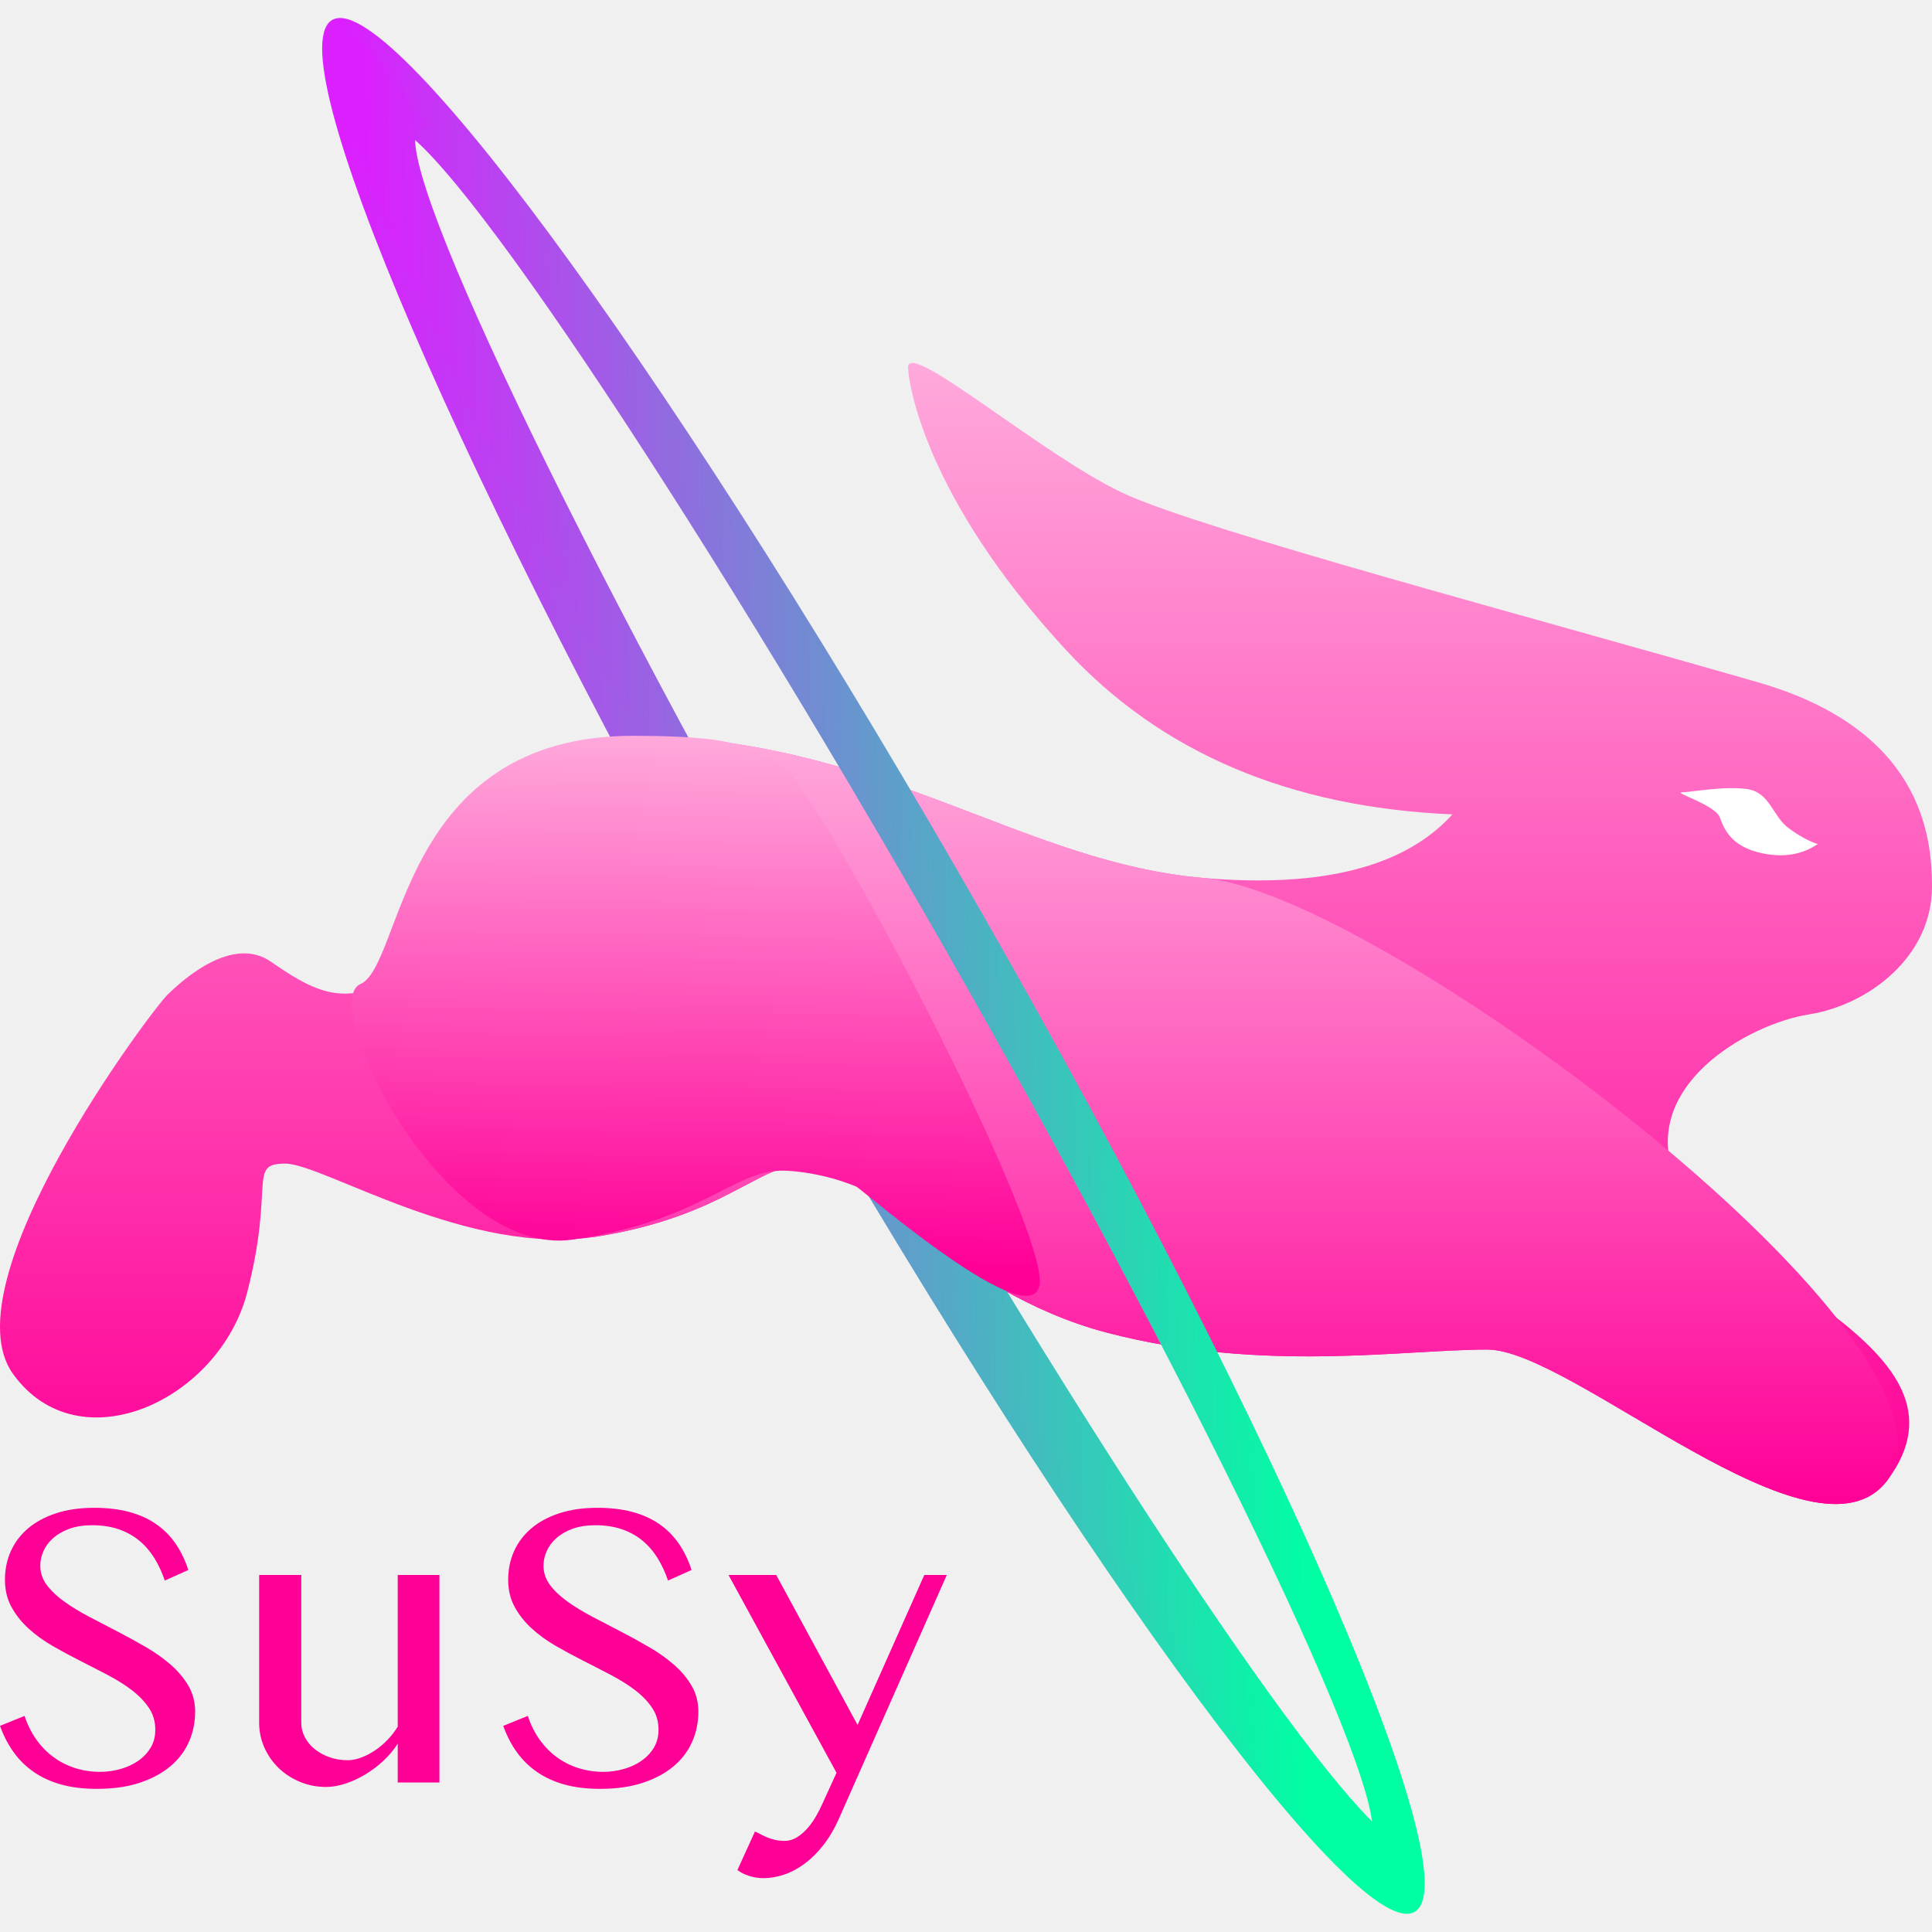
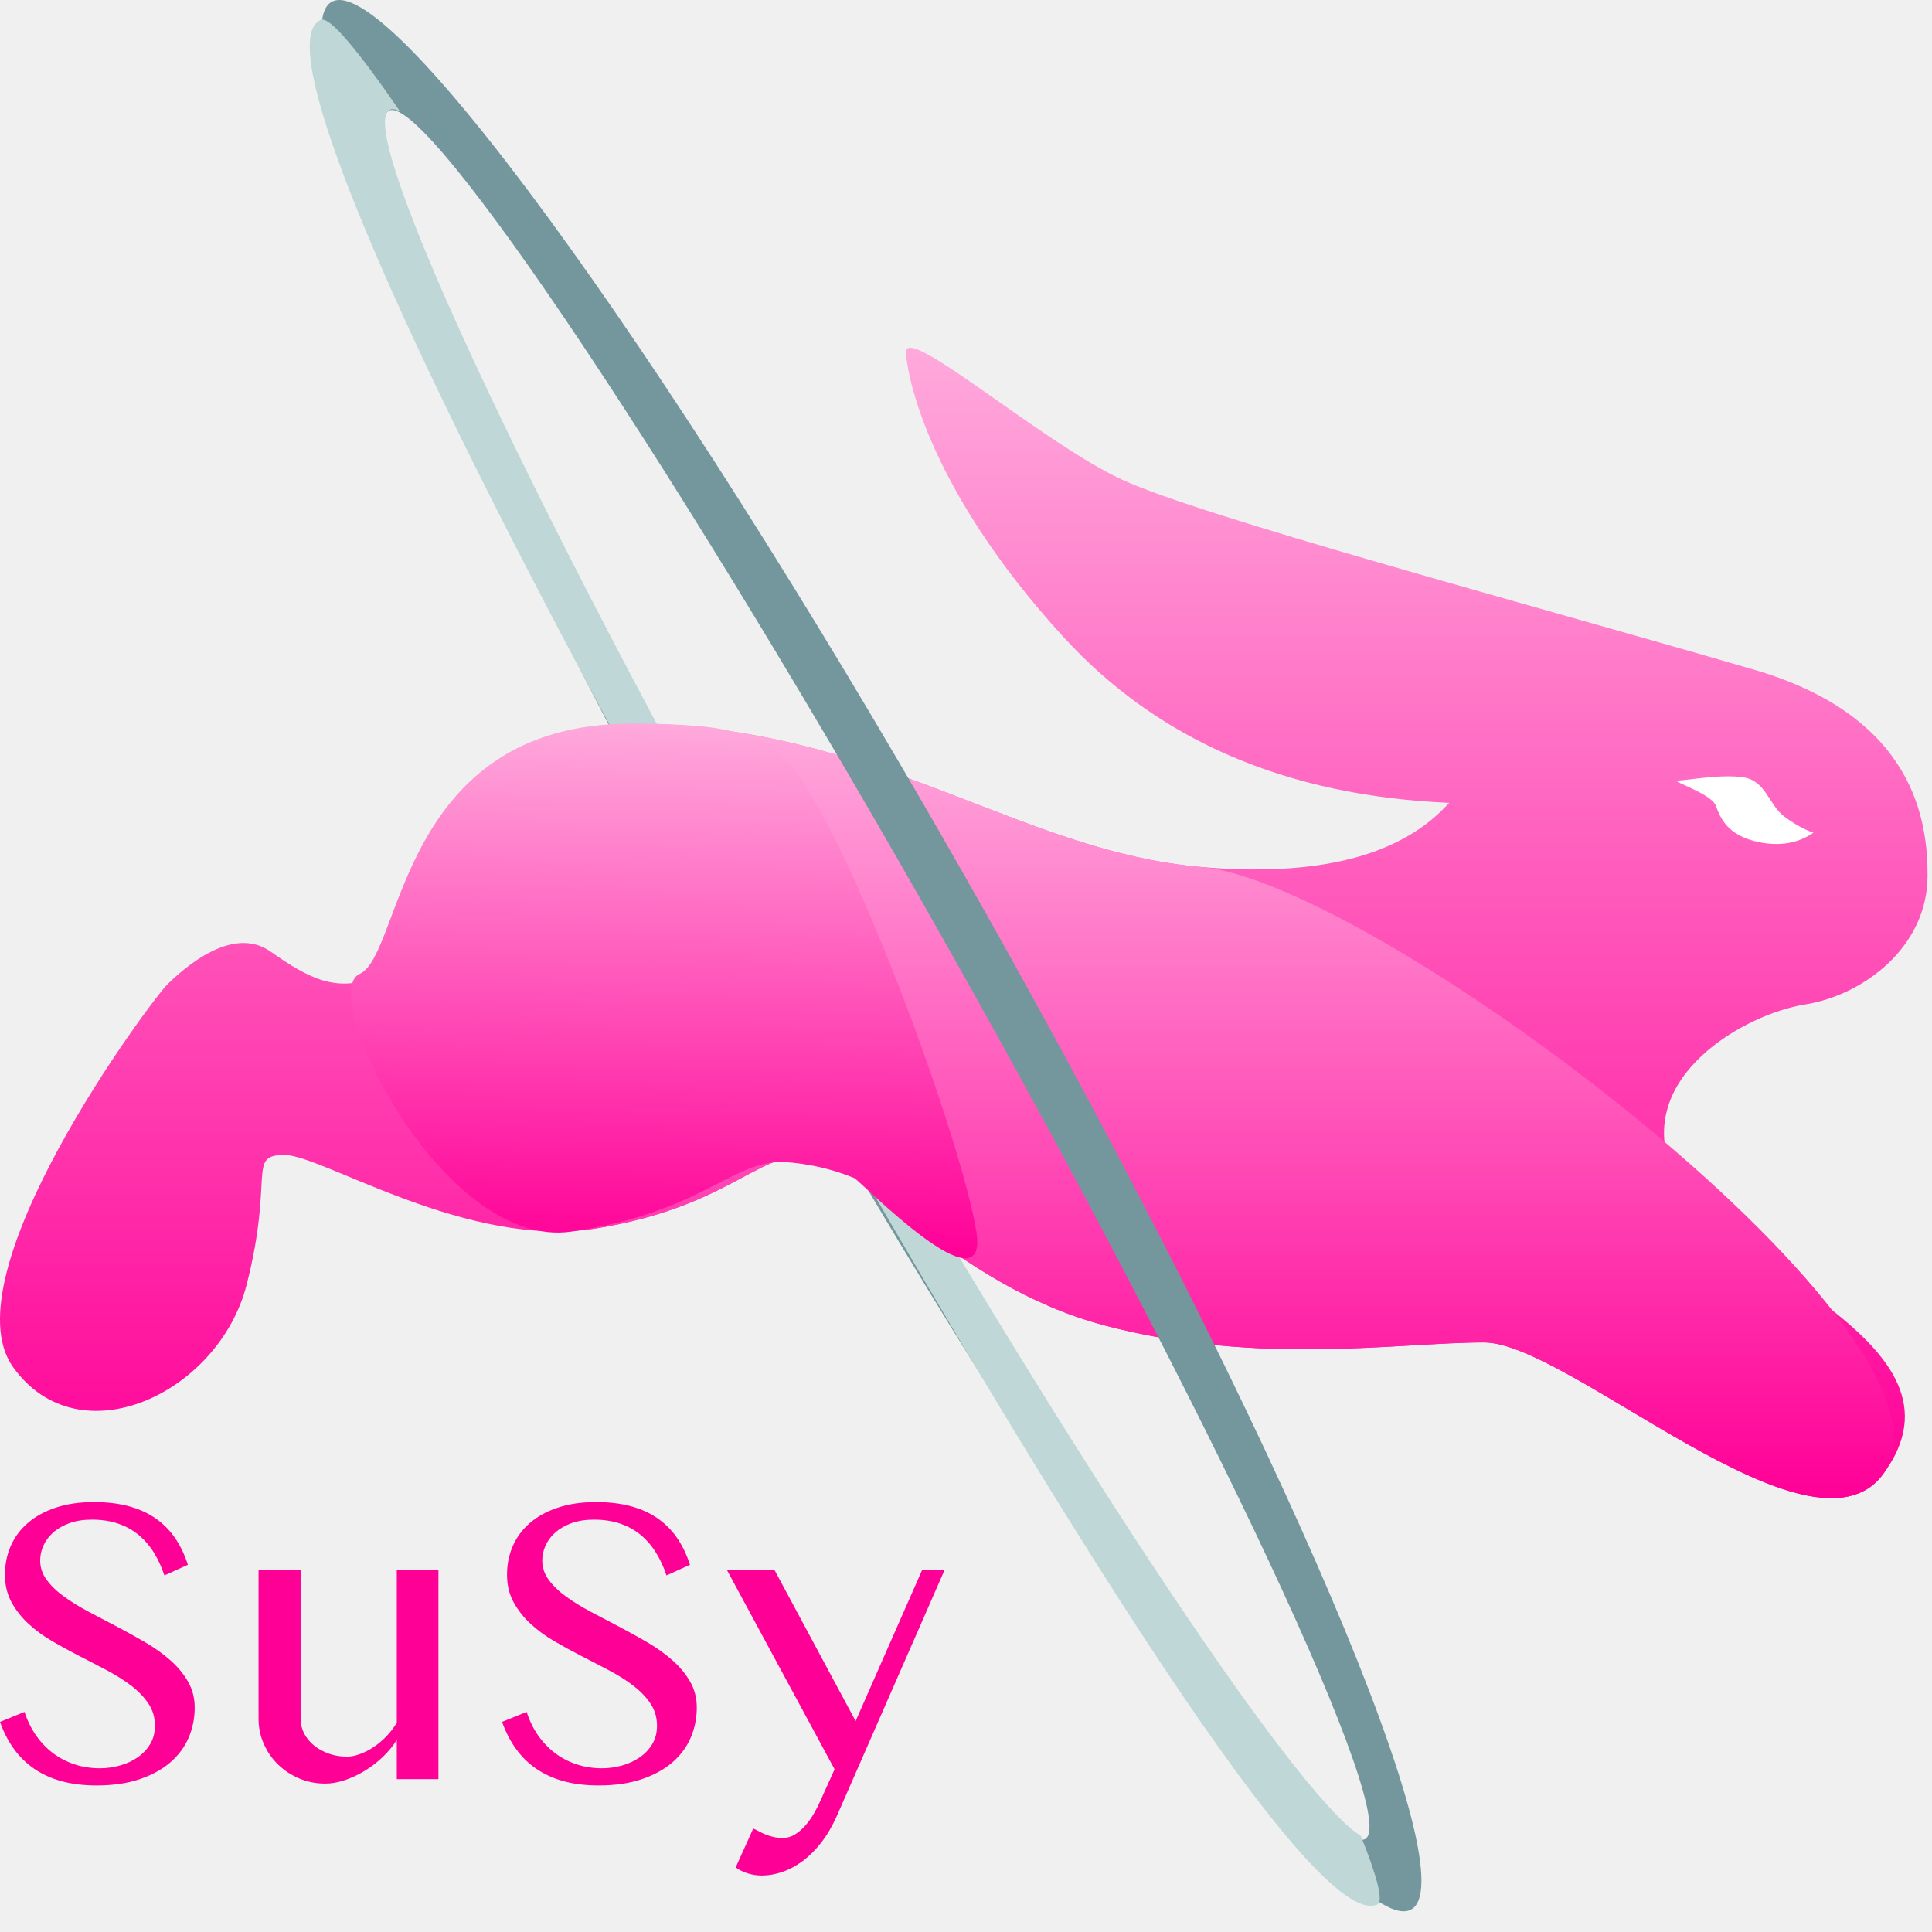
- <svg xmlns="http://www.w3.org/2000/svg" width="66" height="66" viewBox="0 0 66 66" fill="none">
-   <path fill-rule="evenodd" clip-rule="evenodd" d="M49.618 27.82C44.055 27.583 39.652 25.709 36.409 22.197C31.545 16.929 31.022 13.011 31.022 12.547C31.022 11.585 35.685 15.614 38.405 16.863C41.125 18.112 52.019 20.994 60.049 23.306C65.602 24.904 66 28.493 66 30.285C66 32.692 63.823 34.336 61.788 34.655C59.753 34.973 55.912 37.108 57.253 40.317C58.595 43.525 67.89 46.031 64.472 50.572C62.008 53.847 53.716 46.103 50.81 46.103C47.903 46.103 43.104 46.906 37.824 45.528C32.544 44.149 29.328 39.751 27.604 39.751C25.879 39.751 24.822 41.523 20.419 42.238C16.016 42.954 11.04 39.751 9.745 39.751C8.45 39.751 9.394 40.457 8.447 44.141C7.5 47.824 2.703 50.067 0.447 46.939C-1.808 43.81 5.17 34.517 5.726 33.977C6.281 33.437 7.949 31.946 9.262 32.857C10.576 33.769 11.559 34.314 13.021 33.648C14.483 32.982 14.483 24.784 22.47 25.148C30.457 25.512 35.071 29.477 41.125 29.994C45.162 30.338 47.993 29.613 49.618 27.82Z" fill="url(#logo0_linear)" />
-   <path fill-rule="evenodd" clip-rule="evenodd" d="M64.472 50.573C62.008 53.848 53.716 46.103 50.81 46.103C47.903 46.103 43.104 46.906 37.824 45.528C32.544 44.15 29.328 39.752 27.604 39.752C25.879 39.752 24.822 41.523 20.419 42.239C16.016 42.955 11.559 34.315 13.021 33.649C14.483 32.982 14.483 24.785 22.47 25.148C30.457 25.512 35.071 29.477 41.125 29.994C47.18 30.511 67.89 46.031 64.472 50.573Z" fill="url(#logo1_linear)" />
-   <path fill-rule="evenodd" clip-rule="evenodd" d="M62.094 28.834C61.794 28.737 61.463 28.556 61.101 28.291C60.558 27.893 60.468 27.073 59.691 26.957C58.915 26.841 57.739 27.067 57.447 27.067C57.155 27.067 58.596 27.506 58.749 27.917C58.902 28.327 59.138 28.932 60.22 29.153C60.942 29.3 61.567 29.194 62.094 28.834Z" fill="white" />
-   <path fill-rule="evenodd" clip-rule="evenodd" d="M11.402 0.655C13.514 -0.226 23.481 13.538 33.663 31.399C43.844 49.26 50.386 64.455 48.273 65.338C46.16 66.219 36.194 52.455 26.012 34.594C15.831 16.733 9.289 1.538 11.402 0.655ZM13.33 4.359C12.009 4.91 18.619 18.83 27.635 34.647C36.652 50.464 45.402 63.49 46.723 62.938C48.043 62.387 41.433 48.467 32.417 32.65C23.401 16.833 14.65 3.807 13.33 4.359Z" fill="url(#logo2_linear)" />
-   <path fill-rule="evenodd" clip-rule="evenodd" d="M11.988 1.287C12.287 1.163 13.257 2.315 14.698 4.39C14.552 4.316 14.436 4.296 14.351 4.331C13.018 4.883 19.685 18.808 28.779 34.631C37.171 49.23 45.334 61.452 47.593 62.821C48.166 64.226 48.382 65.056 48.152 65.151C46.02 66.034 37.412 52.445 27.142 34.578C16.872 16.71 9.856 2.17 11.988 1.287Z" fill="url(#logo3_linear)" />
-   <path fill-rule="evenodd" clip-rule="evenodd" d="M26.781 39.991C25.058 39.959 23.973 41.712 19.561 42.347C15.15 42.983 10.84 34.257 12.312 33.617C13.784 32.977 13.633 25.136 21.628 25.136C22.737 25.136 23.584 25.176 24.284 25.257C24.702 25.306 26.427 25.558 27.27 26.769C29.605 30.121 35.057 40.718 35.5 43.5C35.943 46.282 29.439 40.614 29.251 40.536C28.146 40.078 27.103 39.996 26.781 39.991Z" fill="url(#logo4_linear)" />
-   <path fill-rule="evenodd" clip-rule="evenodd" d="M4.769 60.903C4.35 61.041 3.863 61.11 3.308 61.11C2.857 61.11 2.455 61.062 2.102 60.965C1.749 60.868 1.438 60.727 1.167 60.543C0.897 60.358 0.665 60.133 0.473 59.868C0.28 59.602 0.122 59.299 0 58.958L0.839 58.618C0.938 58.918 1.071 59.186 1.238 59.421C1.405 59.657 1.599 59.856 1.82 60.02C2.041 60.184 2.287 60.31 2.557 60.397C2.828 60.485 3.116 60.529 3.421 60.529C3.652 60.529 3.88 60.498 4.106 60.435C4.331 60.373 4.534 60.281 4.712 60.159C4.891 60.036 5.034 59.886 5.143 59.709C5.251 59.531 5.305 59.324 5.305 59.089C5.305 58.807 5.231 58.557 5.083 58.338C4.934 58.119 4.74 57.918 4.501 57.736C4.261 57.553 3.987 57.382 3.679 57.22C3.371 57.058 3.057 56.897 2.737 56.735C2.417 56.574 2.103 56.404 1.795 56.227C1.487 56.049 1.213 55.85 0.973 55.631C0.734 55.412 0.54 55.167 0.392 54.897C0.243 54.627 0.169 54.317 0.169 53.966C0.169 53.616 0.236 53.29 0.37 52.99C0.504 52.69 0.701 52.431 0.959 52.211C1.218 51.992 1.537 51.82 1.915 51.696C2.294 51.571 2.728 51.509 3.217 51.509C3.659 51.509 4.054 51.555 4.402 51.647C4.75 51.739 5.056 51.876 5.319 52.056C5.582 52.236 5.806 52.457 5.989 52.72C6.172 52.983 6.321 53.288 6.433 53.634L5.629 53.994C5.535 53.712 5.415 53.455 5.27 53.222C5.124 52.989 4.95 52.789 4.748 52.623C4.545 52.457 4.311 52.329 4.046 52.239C3.78 52.149 3.48 52.104 3.146 52.104C2.85 52.104 2.591 52.145 2.37 52.225C2.149 52.306 1.965 52.412 1.816 52.544C1.668 52.675 1.558 52.823 1.485 52.987C1.412 53.151 1.376 53.318 1.376 53.489C1.376 53.729 1.451 53.949 1.601 54.15C1.752 54.35 1.952 54.54 2.201 54.717C2.45 54.895 2.734 55.067 3.051 55.233C3.368 55.399 3.692 55.568 4.021 55.739C4.35 55.909 4.673 56.087 4.991 56.272C5.308 56.456 5.592 56.658 5.841 56.877C6.09 57.096 6.29 57.337 6.441 57.597C6.591 57.858 6.666 58.15 6.666 58.473C6.666 58.837 6.596 59.18 6.455 59.501C6.314 59.822 6.102 60.101 5.82 60.339C5.538 60.576 5.187 60.764 4.769 60.903ZM11.809 60.928C11.574 61.006 11.351 61.045 11.139 61.045C10.824 61.045 10.527 60.988 10.25 60.872C9.973 60.757 9.73 60.6 9.523 60.402C9.316 60.203 9.153 59.97 9.033 59.703C8.913 59.435 8.853 59.151 8.853 58.851V53.804H10.292V58.851C10.292 59.026 10.334 59.193 10.416 59.349C10.498 59.506 10.612 59.642 10.758 59.758C10.904 59.873 11.072 59.964 11.262 60.031C11.453 60.098 11.659 60.132 11.88 60.132C12.021 60.132 12.172 60.102 12.335 60.042C12.497 59.982 12.655 59.9 12.811 59.796C12.966 59.692 13.111 59.57 13.245 59.429C13.379 59.288 13.493 59.139 13.587 58.983V53.804H15.012V60.893H13.587V59.564C13.46 59.767 13.301 59.959 13.111 60.139C12.92 60.319 12.714 60.475 12.493 60.609C12.272 60.743 12.044 60.849 11.809 60.928ZM20.5 61.11C21.055 61.11 21.541 61.041 21.96 60.903C22.378 60.764 22.729 60.576 23.011 60.339C23.293 60.101 23.505 59.822 23.646 59.501C23.787 59.18 23.857 58.837 23.857 58.473C23.857 58.15 23.782 57.858 23.632 57.597C23.481 57.337 23.281 57.096 23.032 56.877C22.783 56.658 22.499 56.456 22.182 56.272C21.865 56.087 21.541 55.909 21.212 55.739C20.883 55.568 20.559 55.399 20.242 55.233C19.925 55.067 19.641 54.895 19.392 54.717C19.143 54.54 18.943 54.35 18.792 54.15C18.642 53.949 18.567 53.729 18.567 53.489C18.567 53.318 18.603 53.151 18.676 52.987C18.749 52.823 18.86 52.675 19.008 52.544C19.156 52.412 19.34 52.306 19.561 52.225C19.782 52.145 20.041 52.104 20.337 52.104C20.671 52.104 20.971 52.149 21.237 52.239C21.502 52.329 21.736 52.457 21.939 52.623C22.141 52.789 22.315 52.989 22.461 53.222C22.606 53.455 22.726 53.712 22.82 53.994L23.625 53.634C23.512 53.288 23.364 52.983 23.18 52.72C22.997 52.457 22.773 52.236 22.51 52.056C22.247 51.876 21.941 51.739 21.593 51.647C21.245 51.555 20.85 51.509 20.408 51.509C19.919 51.509 19.485 51.571 19.106 51.696C18.728 51.82 18.409 51.992 18.151 52.211C17.892 52.431 17.695 52.69 17.561 52.99C17.427 53.29 17.36 53.616 17.36 53.966C17.36 54.317 17.434 54.627 17.583 54.897C17.731 55.167 17.925 55.412 18.165 55.631C18.404 55.85 18.678 56.049 18.986 56.227C19.294 56.404 19.608 56.574 19.928 56.735C20.248 56.897 20.562 57.058 20.87 57.22C21.178 57.382 21.452 57.553 21.692 57.736C21.932 57.918 22.126 58.119 22.274 58.338C22.422 58.557 22.496 58.807 22.496 59.089C22.496 59.324 22.442 59.531 22.334 59.709C22.226 59.886 22.082 60.036 21.903 60.159C21.725 60.281 21.522 60.373 21.297 60.435C21.071 60.498 20.843 60.529 20.612 60.529C20.307 60.529 20.019 60.485 19.748 60.397C19.478 60.31 19.232 60.184 19.011 60.02C18.79 59.856 18.596 59.657 18.429 59.421C18.262 59.186 18.129 58.918 18.031 58.618L17.191 58.958C17.313 59.299 17.471 59.602 17.664 59.868C17.857 60.133 18.088 60.358 18.359 60.543C18.629 60.727 18.941 60.868 19.293 60.965C19.646 61.062 20.048 61.11 20.5 61.11ZM26.785 64.04C26.545 64.12 26.312 64.161 26.087 64.161C25.917 64.161 25.753 64.135 25.593 64.085C25.433 64.034 25.299 63.967 25.191 63.884L25.79 62.568C25.847 62.592 25.909 62.621 25.977 62.658C26.046 62.695 26.121 62.731 26.203 62.766C26.285 62.8 26.376 62.829 26.475 62.852C26.573 62.875 26.684 62.887 26.806 62.887C26.957 62.887 27.098 62.845 27.23 62.762C27.361 62.679 27.481 62.575 27.589 62.451C27.697 62.326 27.794 62.19 27.878 62.042C27.963 61.895 28.034 61.756 28.09 61.627L28.577 60.561L24.887 53.804H26.517L29.296 58.927L31.575 53.804H32.344L28.654 62.139C28.499 62.485 28.322 62.785 28.122 63.039C27.922 63.293 27.709 63.503 27.483 63.669C27.258 63.835 27.025 63.959 26.785 64.04Z" fill="#FF0097" />
+ <svg xmlns="http://www.w3.org/2000/svg" width="76" height="76" viewBox="0 0 76 76" fill="none">
+   <path fill-rule="evenodd" clip-rule="evenodd" d="M57.006 31.582C50.614 31.307 45.556 29.131 41.83 25.054C36.241 18.938 35.64 14.389 35.64 13.851C35.64 12.735 40.998 17.412 44.123 18.861C47.248 20.311 59.764 23.657 68.989 26.341C75.37 28.197 75.826 32.364 75.826 34.444C75.826 37.238 73.326 39.147 70.988 39.517C68.65 39.887 64.236 42.365 65.778 46.09C67.319 49.815 77.998 52.724 74.071 57.996C71.24 61.798 61.714 52.807 58.375 52.807C55.035 52.807 49.521 53.739 43.455 52.139C37.389 50.54 33.694 45.434 31.713 45.434C29.732 45.434 28.518 47.49 23.459 48.321C18.4 49.152 12.683 45.434 11.196 45.434C9.708 45.434 10.793 46.253 9.704 50.53C8.616 54.806 3.106 57.41 0.514 53.778C-2.078 50.146 5.94 39.357 6.578 38.73C7.216 38.103 9.132 36.372 10.641 37.43C12.15 38.488 13.28 39.121 14.96 38.348C16.64 37.575 16.64 28.057 25.816 28.48C34.992 28.902 40.292 33.505 47.248 34.105C51.886 34.505 55.138 33.664 57.006 31.582Z" fill="url(#paint0_linear_368_1226)" />
+   <path fill-rule="evenodd" clip-rule="evenodd" d="M74.072 57.997C71.24 61.799 61.714 52.808 58.375 52.808C55.036 52.808 49.521 53.74 43.455 52.14C37.389 50.54 33.694 45.434 31.713 45.434C29.733 45.434 28.518 47.491 23.459 48.322C18.401 49.153 13.28 39.122 14.96 38.349C16.64 37.575 16.64 28.058 25.816 28.48C34.992 28.903 40.292 33.506 47.248 34.106C54.205 34.706 77.998 52.724 74.072 57.997Z" fill="url(#paint1_linear_368_1226)" />
+   <path fill-rule="evenodd" clip-rule="evenodd" d="M71.339 32.756C70.995 32.644 70.614 32.434 70.198 32.126C69.574 31.664 69.471 30.713 68.579 30.578C67.687 30.443 66.335 30.705 66 30.705C65.664 30.705 67.32 31.215 67.496 31.692C67.672 32.169 67.943 32.87 69.186 33.127C70.015 33.297 70.733 33.174 71.339 32.756Z" fill="white" />
+   <path fill-rule="evenodd" clip-rule="evenodd" d="M13.1 0.047C15.527 -0.977 26.978 15.002 38.675 35.738C50.373 56.474 57.888 74.115 55.461 75.139C53.034 76.163 41.583 60.184 29.886 39.448C18.188 18.712 10.673 1.071 13.1 0.047ZM15.315 4.346C13.798 4.986 21.392 21.147 31.751 39.509C42.109 57.871 52.163 72.994 53.68 72.354C55.197 71.713 47.603 55.553 37.244 37.191C26.885 18.828 16.832 3.706 15.315 4.346Z" fill="#73979C" />
+   <path fill-rule="evenodd" clip-rule="evenodd" d="M12.623 0.78C12.967 0.636 14.081 1.974 15.737 4.383C15.57 4.297 15.436 4.273 15.338 4.315C13.807 4.956 21.467 21.122 31.915 39.491C41.556 56.44 50.935 70.629 53.53 72.218C54.188 73.85 54.436 74.813 54.172 74.924C51.723 75.948 41.833 60.173 30.034 39.429C18.235 18.686 10.174 1.805 12.623 0.78Z" fill="#BFD7D7" />
+   <path fill-rule="evenodd" clip-rule="evenodd" d="M30.769 45.712C28.79 45.675 27.543 47.71 22.475 48.448C17.407 49.186 12.455 39.055 14.146 38.312C15.837 37.57 15.664 28.466 24.849 28.466C26.123 28.466 27.096 28.513 27.9 28.607C28.381 28.664 30.362 28.956 31.332 30.362C34.014 34.253 37.899 45.218 38.408 48.448C38.917 51.678 33.823 46.435 33.607 46.345C32.337 45.813 31.139 45.719 30.769 45.712Z" fill="url(#paint2_linear_368_1226)" />
+   <path fill-rule="evenodd" clip-rule="evenodd" d="M5.479 69.994C4.998 70.155 4.439 70.235 3.801 70.235C3.282 70.235 2.82 70.179 2.415 70.066C2.01 69.954 1.652 69.79 1.341 69.576C1.031 69.362 0.765 69.1 0.543 68.792C0.321 68.484 0.14 68.132 0 67.735L0.964 67.342C1.078 67.69 1.231 68.001 1.422 68.274C1.614 68.547 1.837 68.779 2.091 68.969C2.345 69.159 2.627 69.305 2.938 69.407C3.249 69.509 3.579 69.56 3.931 69.56C4.195 69.56 4.457 69.524 4.717 69.451C4.976 69.379 5.209 69.272 5.414 69.13C5.619 68.988 5.784 68.814 5.908 68.607C6.032 68.401 6.095 68.162 6.095 67.888C6.095 67.561 6.01 67.271 5.839 67.016C5.669 66.762 5.446 66.529 5.171 66.317C4.895 66.105 4.58 65.906 4.227 65.718C3.873 65.531 3.512 65.343 3.145 65.156C2.777 64.968 2.417 64.771 2.063 64.565C1.709 64.359 1.394 64.128 1.118 63.874C0.843 63.619 0.62 63.335 0.45 63.022C0.28 62.709 0.195 62.348 0.195 61.941C0.195 61.534 0.272 61.156 0.425 60.808C0.579 60.459 0.805 60.158 1.102 59.904C1.399 59.649 1.765 59.45 2.2 59.305C2.635 59.16 3.134 59.088 3.696 59.088C4.204 59.088 4.657 59.142 5.057 59.249C5.457 59.356 5.808 59.514 6.111 59.723C6.413 59.932 6.67 60.189 6.881 60.494C7.091 60.8 7.262 61.153 7.391 61.555L6.467 61.973C6.359 61.646 6.222 61.348 6.054 61.077C5.887 60.806 5.687 60.575 5.454 60.382C5.222 60.189 4.953 60.04 4.648 59.936C4.343 59.831 3.998 59.779 3.615 59.779C3.274 59.779 2.977 59.826 2.723 59.92C2.469 60.014 2.257 60.137 2.087 60.289C1.917 60.442 1.79 60.614 1.706 60.804C1.622 60.994 1.58 61.188 1.58 61.386C1.58 61.665 1.667 61.921 1.84 62.154C2.013 62.387 2.242 62.607 2.529 62.813C2.815 63.019 3.14 63.219 3.505 63.412C3.87 63.605 4.241 63.8 4.62 63.998C4.998 64.197 5.369 64.403 5.734 64.617C6.099 64.832 6.424 65.066 6.711 65.32C6.997 65.575 7.227 65.854 7.399 66.156C7.572 66.459 7.659 66.798 7.659 67.173C7.659 67.596 7.578 67.994 7.416 68.366C7.254 68.739 7.01 69.063 6.686 69.339C6.362 69.615 5.96 69.833 5.479 69.994ZM13.567 70.026C13.297 70.117 13.04 70.162 12.797 70.162C12.435 70.162 12.095 70.096 11.776 69.962C11.457 69.828 11.179 69.645 10.941 69.415C10.703 69.185 10.516 68.914 10.378 68.603C10.24 68.293 10.171 67.963 10.171 67.615V61.756H11.825V67.615C11.825 67.819 11.872 68.011 11.966 68.194C12.061 68.376 12.192 68.534 12.359 68.668C12.527 68.802 12.72 68.907 12.939 68.985C13.158 69.063 13.394 69.102 13.648 69.102C13.81 69.102 13.984 69.067 14.171 68.997C14.357 68.928 14.54 68.832 14.718 68.712C14.896 68.591 15.062 68.449 15.216 68.286C15.37 68.123 15.501 67.95 15.609 67.768V61.756H17.247V69.986H15.609V68.443C15.463 68.678 15.281 68.901 15.062 69.11C14.844 69.319 14.607 69.501 14.353 69.656C14.099 69.812 13.837 69.935 13.567 70.026ZM23.552 70.235C24.189 70.235 24.748 70.155 25.229 69.994C25.71 69.833 26.113 69.615 26.437 69.339C26.761 69.063 27.004 68.739 27.166 68.366C27.328 67.994 27.41 67.596 27.41 67.173C27.41 66.798 27.323 66.459 27.15 66.156C26.977 65.854 26.748 65.575 26.461 65.32C26.175 65.066 25.849 64.832 25.485 64.617C25.12 64.403 24.748 64.197 24.37 63.998C23.992 63.8 23.621 63.605 23.256 63.412C22.891 63.219 22.566 63.019 22.279 62.813C21.993 62.607 21.763 62.387 21.59 62.154C21.418 61.921 21.331 61.665 21.331 61.386C21.331 61.188 21.373 60.994 21.457 60.804C21.541 60.614 21.668 60.442 21.838 60.289C22.008 60.137 22.22 60.014 22.474 59.92C22.728 59.826 23.025 59.779 23.365 59.779C23.749 59.779 24.093 59.831 24.399 59.936C24.704 60.04 24.973 60.189 25.205 60.382C25.437 60.575 25.637 60.806 25.805 61.077C25.972 61.348 26.11 61.646 26.218 61.973L27.142 61.555C27.012 61.153 26.842 60.8 26.631 60.494C26.421 60.189 26.164 59.932 25.861 59.723C25.559 59.514 25.208 59.356 24.808 59.249C24.408 59.142 23.954 59.088 23.446 59.088C22.884 59.088 22.386 59.16 21.951 59.305C21.516 59.45 21.15 59.649 20.853 59.904C20.556 60.158 20.33 60.459 20.176 60.808C20.022 61.156 19.945 61.534 19.945 61.941C19.945 62.348 20.03 62.709 20.201 63.022C20.371 63.335 20.594 63.619 20.869 63.874C21.145 64.128 21.459 64.359 21.813 64.565C22.167 64.771 22.528 64.968 22.895 65.156C23.263 65.343 23.623 65.531 23.977 65.718C24.331 65.906 24.646 66.105 24.921 66.317C25.197 66.529 25.42 66.762 25.59 67.016C25.76 67.271 25.845 67.561 25.845 67.888C25.845 68.162 25.783 68.401 25.659 68.607C25.535 68.814 25.37 68.988 25.165 69.13C24.959 69.272 24.727 69.379 24.468 69.451C24.208 69.524 23.946 69.56 23.681 69.56C23.33 69.56 22.999 69.509 22.689 69.407C22.378 69.305 22.096 69.159 21.842 68.969C21.588 68.779 21.365 68.547 21.173 68.274C20.981 68.001 20.829 67.69 20.715 67.342L19.751 67.735C19.891 68.132 20.072 68.484 20.294 68.792C20.515 69.1 20.781 69.362 21.092 69.576C21.403 69.79 21.761 69.954 22.166 70.066C22.571 70.179 23.033 70.235 23.552 70.235ZM30.773 73.638C30.497 73.732 30.23 73.779 29.971 73.779C29.776 73.779 29.587 73.75 29.403 73.691C29.22 73.632 29.066 73.554 28.941 73.458L29.63 71.931C29.695 71.957 29.767 71.992 29.845 72.035C29.923 72.078 30.01 72.12 30.104 72.16C30.199 72.2 30.303 72.233 30.416 72.26C30.53 72.287 30.657 72.3 30.797 72.3C30.97 72.3 31.132 72.252 31.283 72.156C31.435 72.059 31.573 71.939 31.697 71.794C31.821 71.649 31.932 71.491 32.029 71.32C32.126 71.148 32.207 70.988 32.272 70.838L32.831 69.6L28.593 61.756H30.465L33.658 67.703L36.276 61.756H37.159L32.921 71.432C32.742 71.834 32.538 72.183 32.309 72.477C32.079 72.772 31.835 73.016 31.575 73.209C31.316 73.401 31.048 73.545 30.773 73.638Z" fill="#FF0097" />
  <defs>
-     <linearGradient id="logo0_linear" x1="66" y1="12.4" x2="66" y2="51.38" gradientUnits="userSpaceOnUse">
+     <linearGradient id="paint0_linear_368_1226" x1="75.826" y1="13.681" x2="75.826" y2="58.934" gradientUnits="userSpaceOnUse">
      <stop stop-color="#FFA9DC" />
      <stop offset="1" stop-color="#FF0097" />
    </linearGradient>
-     <linearGradient id="logo1_linear" x1="64.851" y1="25.137" x2="64.851" y2="51.38" gradientUnits="userSpaceOnUse">
+     <linearGradient id="paint1_linear_368_1226" x1="74.506" y1="28.467" x2="74.506" y2="58.934" gradientUnits="userSpaceOnUse">
      <stop stop-color="#FFA9DC" />
      <stop offset="1" stop-color="#FF0097" />
    </linearGradient>
-     <linearGradient id="logo2_linear" x1="43.316" y1="-17.05" x2="11.3" y2="-16.307" gradientUnits="userSpaceOnUse">
-       <stop stop-color="#00FFA3" />
-       <stop offset="1" stop-color="#DC1FFF" />
-     </linearGradient>
-     <linearGradient id="logo3_linear" x1="43.004" y1="-16.151" x2="11.888" y2="-15.431" gradientUnits="userSpaceOnUse">
-       <stop stop-color="#00FFA3" />
-       <stop offset="1" stop-color="#DC1FFF" />
-     </linearGradient>
-     <linearGradient id="logo4_linear" x1="33.77" y1="25.338" x2="33.463" y2="43.26" gradientUnits="userSpaceOnUse">
+     <linearGradient id="paint2_linear_368_1226" x1="38.799" y1="28.7" x2="38.438" y2="49.506" gradientUnits="userSpaceOnUse">
      <stop stop-color="#FFA9DC" />
      <stop offset="1" stop-color="#FF0097" />
    </linearGradient>
  </defs>
</svg>
